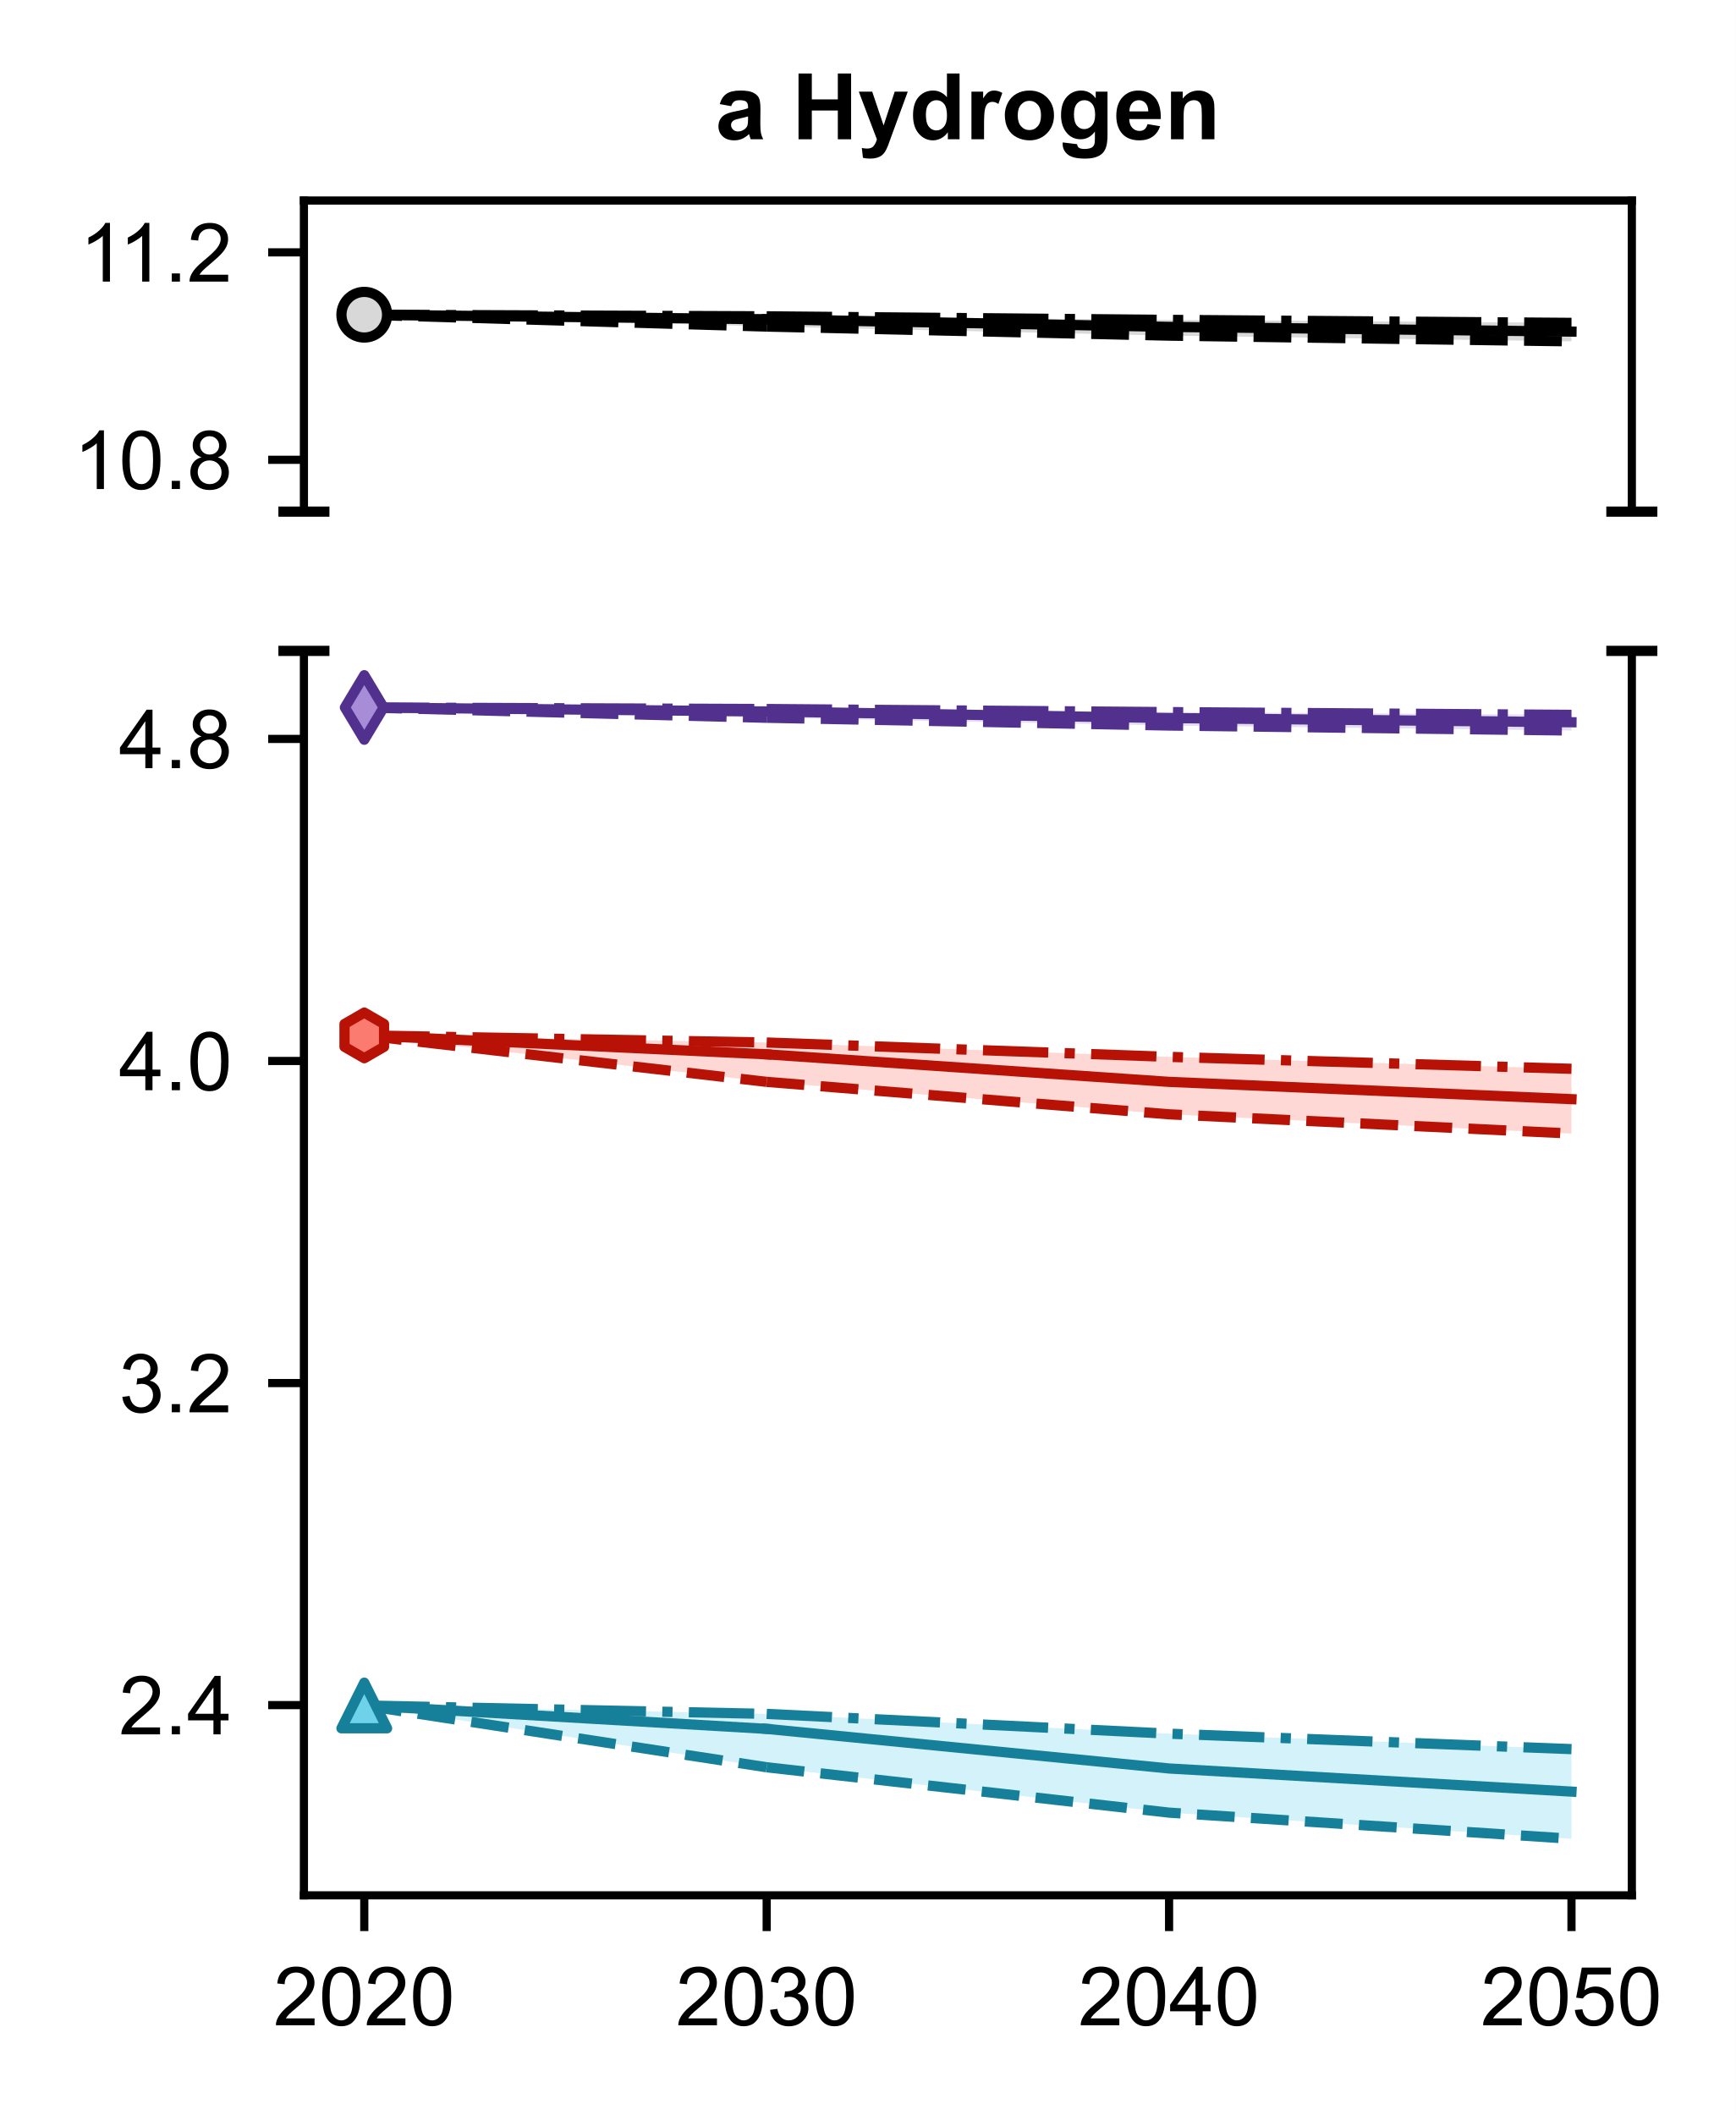
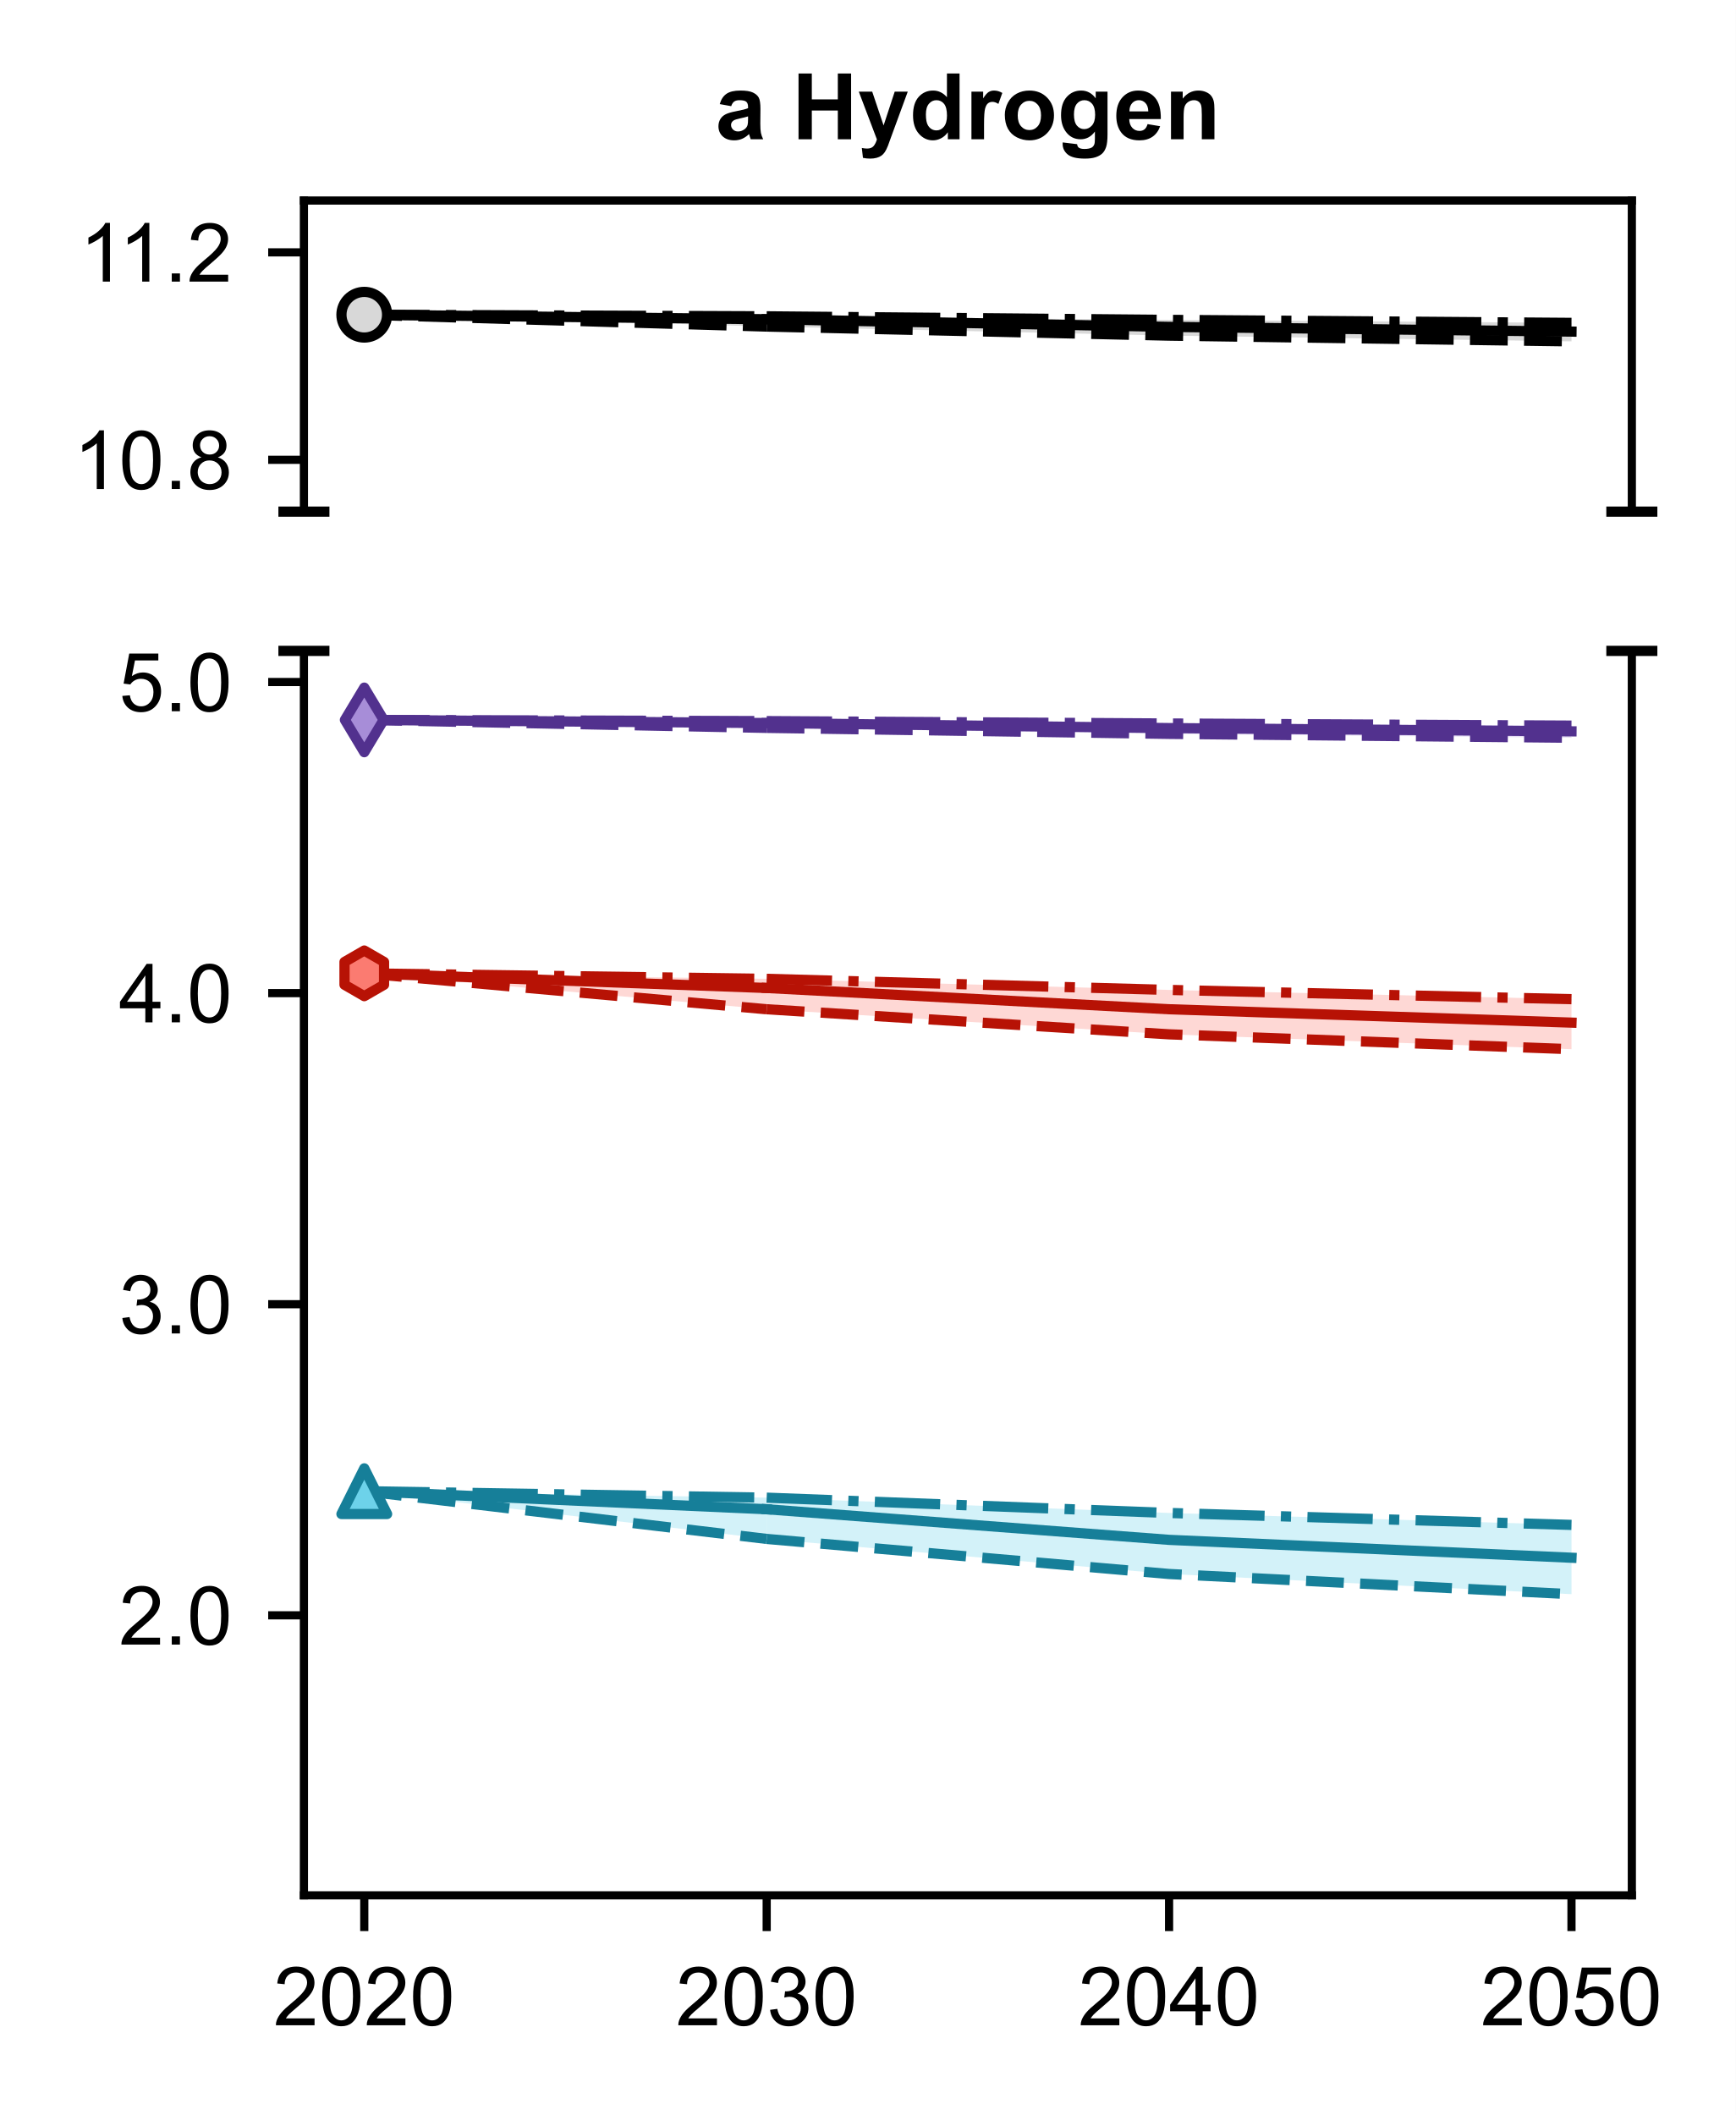
<svg xmlns="http://www.w3.org/2000/svg" xmlns:xlink="http://www.w3.org/1999/xlink" width="170.025pt" height="207.167pt" viewBox="0 0 170.025 207.167" version="1.1">
  <defs>
    <style type="text/css">*{stroke-linejoin: round; stroke-linecap: butt}</style>
  </defs>
  <g id="figure_1">
    <g id="patch_1">
      <path d="M 0 207.167  L 170.025 207.167  L 170.025 0  L 0 0  z " style="fill: #ffffff" />
    </g>
    <g id="axes_1">
      <g id="patch_2">
        <path d="M 29.769 50.116  L 159.84 50.116  L 159.84 19.642  L 29.769 19.642  z " style="fill: #ffffff" />
      </g>
      <g id="patch_3">
-         <path d="M 35.681 30.827  L 75.097 31.987  L 75.097 30.984  z " clip-path="url(#pa3b46f284c)" style="fill: #808080; opacity: 0.3" />
+         <path d="M 35.681 30.827  L 75.097 31.987  L 75.097 30.984  z " clip-path="url(#pc801624378)" style="fill: #808080; opacity: 0.3" />
      </g>
      <g id="patch_4">
-         <path d="M 75.097 31.987  L 114.512 32.875  L 114.512 31.332  L 75.097 30.984  z " clip-path="url(#pa3b46f284c)" style="fill: #808080; opacity: 0.3" />
+         <path d="M 75.097 31.987  L 114.512 32.875  L 114.512 31.332  L 75.097 30.984  z " clip-path="url(#pc801624378)" style="fill: #808080; opacity: 0.3" />
      </g>
      <g id="patch_5">
-         <path d="M 114.512 32.875  L 153.928 33.436  L 153.928 31.627  L 114.512 31.332  z " clip-path="url(#pa3b46f284c)" style="fill: #808080; opacity: 0.3" />
+         <path d="M 114.512 32.875  L 153.928 33.436  L 153.928 31.627  L 114.512 31.332  z " clip-path="url(#pc801624378)" style="fill: #808080; opacity: 0.3" />
      </g>
      <g id="line2d_1">
-         <path d="M 35.681 30.827  L 75.097 31.271  " clip-path="url(#pa3b46f284c)" style="fill: none; stroke: #000000; stroke-linecap: square" />
+         <path d="M 35.681 30.827  L 75.097 31.271  " clip-path="url(#pc801624378)" style="fill: none; stroke: #000000; stroke-linecap: square" />
      </g>
      <g id="line2d_2">
-         <path d="M 75.097 31.271  L 114.512 32.018  L 153.928 32.481  " clip-path="url(#pa3b46f284c)" style="fill: none; stroke: #000000; stroke-linecap: square" />
+         <path d="M 75.097 31.271  L 114.512 32.018  L 153.928 32.481  " clip-path="url(#pc801624378)" style="fill: none; stroke: #000000; stroke-linecap: square" />
      </g>
      <g id="line2d_3">
-         <path d="M 35.681 30.827  L 75.097 30.984  " clip-path="url(#pa3b46f284c)" style="fill: none; stroke-dasharray: 6.4,1.6,1,1.6; stroke-dashoffset: 0; stroke: #000000" />
+         <path d="M 35.681 30.827  L 75.097 30.984  " clip-path="url(#pc801624378)" style="fill: none; stroke-dasharray: 6.4,1.6,1,1.6; stroke-dashoffset: 0; stroke: #000000" />
      </g>
      <g id="line2d_4">
-         <path d="M 75.097 30.984  L 114.512 31.332  L 153.928 31.627  " clip-path="url(#pa3b46f284c)" style="fill: none; stroke-dasharray: 6.4,1.6,1,1.6; stroke-dashoffset: 0; stroke: #000000" />
+         <path d="M 75.097 30.984  L 114.512 31.332  L 153.928 31.627  " clip-path="url(#pc801624378)" style="fill: none; stroke-dasharray: 6.4,1.6,1,1.6; stroke-dashoffset: 0; stroke: #000000" />
      </g>
      <g id="line2d_5">
-         <path d="M 35.681 30.827  L 75.097 31.987  " clip-path="url(#pa3b46f284c)" style="fill: none; stroke-dasharray: 3.7,1.6; stroke-dashoffset: 0; stroke: #000000" />
+         <path d="M 35.681 30.827  L 75.097 31.987  " clip-path="url(#pc801624378)" style="fill: none; stroke-dasharray: 3.7,1.6; stroke-dashoffset: 0; stroke: #000000" />
      </g>
      <g id="line2d_6">
-         <path d="M 75.097 31.987  L 114.512 32.875  L 153.928 33.436  " clip-path="url(#pa3b46f284c)" style="fill: none; stroke-dasharray: 3.7,1.6; stroke-dashoffset: 0; stroke: #000000" />
+         <path d="M 75.097 31.987  L 114.512 32.875  L 153.928 33.436  " clip-path="url(#pc801624378)" style="fill: none; stroke-dasharray: 3.7,1.6; stroke-dashoffset: 0; stroke: #000000" />
      </g>
      <g id="matplotlib.axis_1">
        <g id="xtick_1" />
        <g id="xtick_2" />
        <g id="xtick_3" />
        <g id="xtick_4" />
      </g>
      <g id="matplotlib.axis_2">
        <g id="ytick_1">
          <g id="line2d_7">
            <defs>
-               <path id="m09d2a84b18" d="M 0 0  L -3.5 0  " style="stroke: #000000; stroke-width: 0.8" />
+               <path id="mee7c03e2ad" d="M 0 0  L -3.5 0  " style="stroke: #000000; stroke-width: 0.8" />
            </defs>
            <g>
-               <use xlink:href="#m09d2a84b18" x="29.769" y="45.037" style="stroke: #000000; stroke-width: 0.8" />
+               <use xlink:href="#mee7c03e2ad" x="29.769" y="45.037" style="stroke: #000000; stroke-width: 0.8" />
            </g>
          </g>
          <g id="text_1">
            <g transform="translate(7.2 47.89999) scale(0.08 -0.08)">
              <defs>
                <path id="ArialMT-31" d="M 2384 0  L 1822 0  L 1822 3584  Q 1619 3391 1289 3197  Q 959 3003 697 2906  L 697 3450  Q 1169 3672 1522 3987  Q 1875 4303 2022 4600  L 2384 4600  L 2384 0  z " transform="scale(0.015625)" />
                <path id="ArialMT-30" d="M 266 2259  Q 266 3072 433 3567  Q 600 4063 929 4331  Q 1259 4600 1759 4600  Q 2128 4600 2406 4451  Q 2684 4303 2865 4023  Q 3047 3744 3150 3342  Q 3253 2941 3253 2259  Q 3253 1453 3087 958  Q 2922 463 2592 192  Q 2263 -78 1759 -78  Q 1097 -78 719 397  Q 266 969 266 2259  z M 844 2259  Q 844 1131 1108 757  Q 1372 384 1759 384  Q 2147 384 2411 759  Q 2675 1134 2675 2259  Q 2675 3391 2411 3762  Q 2147 4134 1753 4134  Q 1366 4134 1134 3806  Q 844 3388 844 2259  z " transform="scale(0.015625)" />
                <path id="ArialMT-2e" d="M 581 0  L 581 641  L 1222 641  L 1222 0  L 581 0  z " transform="scale(0.015625)" />
                <path id="ArialMT-38" d="M 1131 2484  Q 781 2613 612 2850  Q 444 3088 444 3419  Q 444 3919 803 4259  Q 1163 4600 1759 4600  Q 2359 4600 2725 4251  Q 3091 3903 3091 3403  Q 3091 3084 2923 2848  Q 2756 2613 2416 2484  Q 2838 2347 3058 2040  Q 3278 1734 3278 1309  Q 3278 722 2862 322  Q 2447 -78 1769 -78  Q 1091 -78 675 323  Q 259 725 259 1325  Q 259 1772 486 2073  Q 713 2375 1131 2484  z M 1019 3438  Q 1019 3113 1228 2906  Q 1438 2700 1772 2700  Q 2097 2700 2305 2904  Q 2513 3109 2513 3406  Q 2513 3716 2298 3927  Q 2084 4138 1766 4138  Q 1444 4138 1231 3931  Q 1019 3725 1019 3438  z M 838 1322  Q 838 1081 952 856  Q 1066 631 1291 507  Q 1516 384 1775 384  Q 2178 384 2440 643  Q 2703 903 2703 1303  Q 2703 1709 2433 1975  Q 2163 2241 1756 2241  Q 1359 2241 1098 1978  Q 838 1716 838 1322  z " transform="scale(0.015625)" />
              </defs>
              <use xlink:href="#ArialMT-31" />
              <use xlink:href="#ArialMT-30" x="55.615" />
              <use xlink:href="#ArialMT-2e" x="111.23" />
              <use xlink:href="#ArialMT-38" x="139.014" />
            </g>
          </g>
        </g>
        <g id="ytick_2">
          <g id="line2d_8">
            <g>
-               <use xlink:href="#m09d2a84b18" x="29.769" y="24.721" style="stroke: #000000; stroke-width: 0.8" />
+               <use xlink:href="#mee7c03e2ad" x="29.769" y="24.721" style="stroke: #000000; stroke-width: 0.8" />
            </g>
          </g>
          <g id="text_2">
            <g transform="translate(7.79 27.58412) scale(0.08 -0.08)">
              <defs>
                <path id="ArialMT-32" d="M 3222 541  L 3222 0  L 194 0  Q 188 203 259 391  Q 375 700 629 1000  Q 884 1300 1366 1694  Q 2113 2306 2375 2664  Q 2638 3022 2638 3341  Q 2638 3675 2398 3904  Q 2159 4134 1775 4134  Q 1369 4134 1125 3890  Q 881 3647 878 3216  L 300 3275  Q 359 3922 746 4261  Q 1134 4600 1788 4600  Q 2447 4600 2831 4234  Q 3216 3869 3216 3328  Q 3216 3053 3103 2787  Q 2991 2522 2730 2228  Q 2469 1934 1863 1422  Q 1356 997 1212 845  Q 1069 694 975 541  L 3222 541  z " transform="scale(0.015625)" />
              </defs>
              <use xlink:href="#ArialMT-31" />
              <use xlink:href="#ArialMT-31" x="48.24" />
              <use xlink:href="#ArialMT-2e" x="103.855" />
              <use xlink:href="#ArialMT-32" x="131.639" />
            </g>
          </g>
        </g>
      </g>
      <g id="PathCollection_1">
        <defs>
-           <path id="m8a7ffd7e32" d="M 0 2.236  C 0.593 2.236 1.162 2 1.581 1.581  C 2 1.162 2.236 0.593 2.236 0  C 2.236 -0.593 2 -1.162 1.581 -1.581  C 1.162 -2 0.593 -2.236 0 -2.236  C -0.593 -2.236 -1.162 -2 -1.581 -1.581  C -2 -1.162 -2.236 -0.593 -2.236 0  C -2.236 0.593 -2 1.162 -1.581 1.581  C -1.162 2 -0.593 2.236 0 2.236  z " style="stroke: #000000" />
+           <path id="m87685a0493" d="M 0 2.236  C 0.593 2.236 1.162 2 1.581 1.581  C 2 1.162 2.236 0.593 2.236 0  C 2.236 -0.593 2 -1.162 1.581 -1.581  C 1.162 -2 0.593 -2.236 0 -2.236  C -0.593 -2.236 -1.162 -2 -1.581 -1.581  C -2 -1.162 -2.236 -0.593 -2.236 0  C -2.236 0.593 -2 1.162 -1.581 1.581  C -1.162 2 -0.593 2.236 0 2.236  z " style="stroke: #000000" />
        </defs>
-         <g clip-path="url(#pa3b46f284c)">
-           <use xlink:href="#m8a7ffd7e32" x="35.681" y="30.827" style="fill: #d8d8d8; stroke: #000000" />
+         <g clip-path="url(#pc801624378)">
+           <use xlink:href="#m87685a0493" x="35.681" y="30.827" style="fill: #d8d8d8; stroke: #000000" />
        </g>
      </g>
      <g id="line2d_9">
        <defs>
-           <path id="m58e7f0563a" d="M -2.5 0  L 2.5 0  " style="stroke: #000000" />
+           <path id="md34bc69a7f" d="M -2.5 0  L 2.5 0  " style="stroke: #000000" />
        </defs>
        <g>
-           <use xlink:href="#m58e7f0563a" x="29.769" y="50.116" style="stroke: #000000" />
-           <use xlink:href="#m58e7f0563a" x="159.84" y="50.116" style="stroke: #000000" />
+           <use xlink:href="#md34bc69a7f" x="29.769" y="50.116" style="stroke: #000000" />
+           <use xlink:href="#md34bc69a7f" x="159.84" y="50.116" style="stroke: #000000" />
        </g>
      </g>
      <g id="patch_6">
        <path d="M 29.769 50.116  L 29.769 19.642  " style="fill: none; stroke: #000000; stroke-width: 0.8; stroke-linejoin: miter; stroke-linecap: square" />
      </g>
      <g id="patch_7">
        <path d="M 159.84 50.116  L 159.84 19.642  " style="fill: none; stroke: #000000; stroke-width: 0.8; stroke-linejoin: miter; stroke-linecap: square" />
      </g>
      <g id="patch_8">
        <path d="M 29.769 19.642  L 159.84 19.642  " style="fill: none; stroke: #000000; stroke-width: 0.8; stroke-linejoin: miter; stroke-linecap: square" />
      </g>
      <g id="text_3">
        <g transform="translate(70.05161 13.64203) scale(0.09 -0.09)">
          <defs>
            <path id="Arial-BoldMT-61" d="M 1116 2306  L 319 2450  Q 453 2931 781 3162  Q 1109 3394 1756 3394  Q 2344 3394 2631 3255  Q 2919 3116 3036 2902  Q 3153 2688 3153 2116  L 3144 1091  Q 3144 653 3186 445  Q 3228 238 3344 0  L 2475 0  Q 2441 88 2391 259  Q 2369 338 2359 363  Q 2134 144 1878 34  Q 1622 -75 1331 -75  Q 819 -75 523 203  Q 228 481 228 906  Q 228 1188 362 1408  Q 497 1628 739 1745  Q 981 1863 1438 1950  Q 2053 2066 2291 2166  L 2291 2253  Q 2291 2506 2166 2614  Q 2041 2722 1694 2722  Q 1459 2722 1328 2630  Q 1197 2538 1116 2306  z M 2291 1594  Q 2122 1538 1756 1459  Q 1391 1381 1278 1306  Q 1106 1184 1106 997  Q 1106 813 1243 678  Q 1381 544 1594 544  Q 1831 544 2047 700  Q 2206 819 2256 991  Q 2291 1103 2291 1419  L 2291 1594  z " transform="scale(0.015625)" />
            <path id="Arial-BoldMT-20" transform="scale(0.015625)" />
            <path id="Arial-BoldMT-48" d="M 469 0  L 469 4581  L 1394 4581  L 1394 2778  L 3206 2778  L 3206 4581  L 4131 4581  L 4131 0  L 3206 0  L 3206 2003  L 1394 2003  L 1394 0  L 469 0  z " transform="scale(0.015625)" />
            <path id="Arial-BoldMT-79" d="M 44 3319  L 978 3319  L 1772 963  L 2547 3319  L 3456 3319  L 2284 125  L 2075 -453  Q 1959 -744 1854 -897  Q 1750 -1050 1614 -1145  Q 1478 -1241 1279 -1294  Q 1081 -1347 831 -1347  Q 578 -1347 334 -1294  L 256 -606  Q 463 -647 628 -647  Q 934 -647 1081 -467  Q 1228 -288 1306 -9  L 44 3319  z " transform="scale(0.015625)" />
            <path id="Arial-BoldMT-64" d="M 3503 0  L 2688 0  L 2688 488  Q 2484 203 2207 64  Q 1931 -75 1650 -75  Q 1078 -75 670 386  Q 263 847 263 1672  Q 263 2516 659 2955  Q 1056 3394 1663 3394  Q 2219 3394 2625 2931  L 2625 4581  L 3503 4581  L 3503 0  z M 1159 1731  Q 1159 1200 1306 963  Q 1519 619 1900 619  Q 2203 619 2415 876  Q 2628 1134 2628 1647  Q 2628 2219 2422 2470  Q 2216 2722 1894 2722  Q 1581 2722 1370 2473  Q 1159 2225 1159 1731  z " transform="scale(0.015625)" />
            <path id="Arial-BoldMT-72" d="M 1300 0  L 422 0  L 422 3319  L 1238 3319  L 1238 2847  Q 1447 3181 1614 3287  Q 1781 3394 1994 3394  Q 2294 3394 2572 3228  L 2300 2463  Q 2078 2606 1888 2606  Q 1703 2606 1575 2504  Q 1447 2403 1373 2137  Q 1300 1872 1300 1025  L 1300 0  z " transform="scale(0.015625)" />
            <path id="Arial-BoldMT-6f" d="M 256 1706  Q 256 2144 472 2553  Q 688 2963 1083 3178  Q 1478 3394 1966 3394  Q 2719 3394 3200 2905  Q 3681 2416 3681 1669  Q 3681 916 3195 420  Q 2709 -75 1972 -75  Q 1516 -75 1102 131  Q 688 338 472 736  Q 256 1134 256 1706  z M 1156 1659  Q 1156 1166 1390 903  Q 1625 641 1969 641  Q 2313 641 2545 903  Q 2778 1166 2778 1666  Q 2778 2153 2545 2415  Q 2313 2678 1969 2678  Q 1625 2678 1390 2415  Q 1156 2153 1156 1659  z " transform="scale(0.015625)" />
            <path id="Arial-BoldMT-67" d="M 378 -219  L 1381 -341  Q 1406 -516 1497 -581  Q 1622 -675 1891 -675  Q 2234 -675 2406 -572  Q 2522 -503 2581 -350  Q 2622 -241 2622 53  L 2622 538  Q 2228 0 1628 0  Q 959 0 569 566  Q 263 1013 263 1678  Q 263 2513 664 2953  Q 1066 3394 1663 3394  Q 2278 3394 2678 2853  L 2678 3319  L 3500 3319  L 3500 341  Q 3500 -247 3403 -537  Q 3306 -828 3131 -993  Q 2956 -1159 2664 -1253  Q 2372 -1347 1925 -1347  Q 1081 -1347 728 -1058  Q 375 -769 375 -325  Q 375 -281 378 -219  z M 1163 1728  Q 1163 1200 1367 954  Q 1572 709 1872 709  Q 2194 709 2416 961  Q 2638 1213 2638 1706  Q 2638 2222 2425 2472  Q 2213 2722 1888 2722  Q 1572 2722 1367 2476  Q 1163 2231 1163 1728  z " transform="scale(0.015625)" />
            <path id="Arial-BoldMT-65" d="M 2381 1056  L 3256 909  Q 3088 428 2723 176  Q 2359 -75 1813 -75  Q 947 -75 531 491  Q 203 944 203 1634  Q 203 2459 634 2926  Q 1066 3394 1725 3394  Q 2466 3394 2894 2905  Q 3322 2416 3303 1406  L 1103 1406  Q 1113 1016 1316 798  Q 1519 581 1822 581  Q 2028 581 2168 693  Q 2309 806 2381 1056  z M 2431 1944  Q 2422 2325 2234 2523  Q 2047 2722 1778 2722  Q 1491 2722 1303 2513  Q 1116 2303 1119 1944  L 2431 1944  z " transform="scale(0.015625)" />
            <path id="Arial-BoldMT-6e" d="M 3478 0  L 2600 0  L 2600 1694  Q 2600 2231 2544 2389  Q 2488 2547 2361 2634  Q 2234 2722 2056 2722  Q 1828 2722 1647 2597  Q 1466 2472 1398 2265  Q 1331 2059 1331 1503  L 1331 0  L 453 0  L 453 3319  L 1269 3319  L 1269 2831  Q 1703 3394 2363 3394  Q 2653 3394 2893 3289  Q 3134 3184 3257 3021  Q 3381 2859 3429 2653  Q 3478 2447 3478 2063  L 3478 0  z " transform="scale(0.015625)" />
          </defs>
          <use xlink:href="#Arial-BoldMT-61" />
          <use xlink:href="#Arial-BoldMT-20" x="55.615" />
          <use xlink:href="#Arial-BoldMT-48" x="83.398" />
          <use xlink:href="#Arial-BoldMT-79" x="155.615" />
          <use xlink:href="#Arial-BoldMT-64" x="211.23" />
          <use xlink:href="#Arial-BoldMT-72" x="272.314" />
          <use xlink:href="#Arial-BoldMT-6f" x="311.23" />
          <use xlink:href="#Arial-BoldMT-67" x="372.314" />
          <use xlink:href="#Arial-BoldMT-65" x="433.398" />
          <use xlink:href="#Arial-BoldMT-6e" x="489.014" />
        </g>
      </g>
    </g>
    <g id="axes_2">
      <g id="patch_9">
        <path d="M 29.769 185.651  L 159.84 185.651  L 159.84 63.756  L 29.769 63.756  z " style="fill: #ffffff" />
      </g>
      <g id="patch_10">
-         <path d="M 35.681 69.297  L 75.097 70.307  L 75.097 69.448  z " clip-path="url(#p18c69ba5a9)" style="fill: #a78dd8; opacity: 0.3" />
+         <path d="M 35.681 70.516  L 75.097 71.297  L 75.097 70.633  z " clip-path="url(#pa8e8c75e44)" style="fill: #a78dd8; opacity: 0.3" />
      </g>
      <g id="patch_11">
-         <path d="M 75.097 70.307  L 114.512 71.067  L 114.512 69.751  L 75.097 69.448  z " clip-path="url(#p18c69ba5a9)" style="fill: #a78dd8; opacity: 0.3" />
+         <path d="M 75.097 71.297  L 114.512 71.884  L 114.512 70.867  L 75.097 70.633  z " clip-path="url(#pa8e8c75e44)" style="fill: #a78dd8; opacity: 0.3" />
      </g>
      <g id="patch_12">
-         <path d="M 114.512 71.067  L 153.928 71.557  L 153.928 70.02  L 114.512 69.751  z " clip-path="url(#p18c69ba5a9)" style="fill: #a78dd8; opacity: 0.3" />
+         <path d="M 114.512 71.884  L 153.928 72.263  L 153.928 71.075  L 114.512 70.867  z " clip-path="url(#pa8e8c75e44)" style="fill: #a78dd8; opacity: 0.3" />
      </g>
      <g id="patch_13">
-         <path d="M 35.681 167.055  L 75.097 173.107  L 75.097 167.878  z " clip-path="url(#p18c69ba5a9)" style="fill: #6dd2ea; opacity: 0.3" />
+         <path d="M 35.681 146.063  L 75.097 150.74  L 75.097 146.699  z " clip-path="url(#pa8e8c75e44)" style="fill: #6dd2ea; opacity: 0.3" />
      </g>
      <g id="patch_14">
-         <path d="M 75.097 173.107  L 114.512 177.55  L 114.512 169.815  L 75.097 167.878  z " clip-path="url(#p18c69ba5a9)" style="fill: #6dd2ea; opacity: 0.3" />
+         <path d="M 75.097 150.74  L 114.512 154.174  L 114.512 148.197  L 75.097 146.699  z " clip-path="url(#pa8e8c75e44)" style="fill: #6dd2ea; opacity: 0.3" />
      </g>
      <g id="patch_15">
-         <path d="M 114.512 177.55  L 153.928 180.11  L 153.928 171.329  L 114.512 169.815  z " clip-path="url(#p18c69ba5a9)" style="fill: #6dd2ea; opacity: 0.3" />
+         <path d="M 114.512 154.174  L 153.928 156.152  L 153.928 149.366  L 114.512 148.197  z " clip-path="url(#pa8e8c75e44)" style="fill: #6dd2ea; opacity: 0.3" />
      </g>
      <g id="patch_16">
-         <path d="M 35.681 101.419  L 75.097 105.971  L 75.097 102.115  z " clip-path="url(#p18c69ba5a9)" style="fill: #fb7b71; opacity: 0.3" />
+         <path d="M 35.681 95.34  L 75.097 98.858  L 75.097 95.878  z " clip-path="url(#pa8e8c75e44)" style="fill: #fb7b71; opacity: 0.3" />
      </g>
      <g id="patch_17">
-         <path d="M 75.097 105.971  L 114.512 109.148  L 114.512 103.521  L 75.097 102.115  z " clip-path="url(#p18c69ba5a9)" style="fill: #fb7b71; opacity: 0.3" />
+         <path d="M 75.097 98.858  L 114.512 101.313  L 114.512 96.965  L 75.097 95.878  z " clip-path="url(#pa8e8c75e44)" style="fill: #fb7b71; opacity: 0.3" />
      </g>
      <g id="patch_18">
-         <path d="M 114.512 109.148  L 153.928 111.033  L 153.928 104.691  L 114.512 103.521  z " clip-path="url(#p18c69ba5a9)" style="fill: #fb7b71; opacity: 0.3" />
+         <path d="M 114.512 101.313  L 153.928 102.77  L 153.928 97.869  L 114.512 96.965  z " clip-path="url(#pa8e8c75e44)" style="fill: #fb7b71; opacity: 0.3" />
      </g>
      <g id="line2d_10">
-         <path d="M 35.681 69.297  L 75.097 69.694  " clip-path="url(#p18c69ba5a9)" style="fill: none; stroke: #52318e; stroke-linecap: square" />
+         <path d="M 35.681 70.516  L 75.097 70.823  " clip-path="url(#pa8e8c75e44)" style="fill: none; stroke: #52318e; stroke-linecap: square" />
      </g>
      <g id="line2d_11">
-         <path d="M 75.097 69.694  L 114.512 70.334  L 153.928 70.745  " clip-path="url(#p18c69ba5a9)" style="fill: none; stroke: #52318e; stroke-linecap: square" />
+         <path d="M 75.097 70.823  L 114.512 71.317  L 153.928 71.635  " clip-path="url(#pa8e8c75e44)" style="fill: none; stroke: #52318e; stroke-linecap: square" />
      </g>
      <g id="line2d_12">
-         <path d="M 35.681 69.297  L 75.097 69.448  " clip-path="url(#p18c69ba5a9)" style="fill: none; stroke-dasharray: 6.4,1.6,1,1.6; stroke-dashoffset: 0; stroke: #52318e" />
+         <path d="M 35.681 70.516  L 75.097 70.633  " clip-path="url(#pa8e8c75e44)" style="fill: none; stroke-dasharray: 6.4,1.6,1,1.6; stroke-dashoffset: 0; stroke: #52318e" />
      </g>
      <g id="line2d_13">
-         <path d="M 75.097 69.448  L 114.512 69.751  L 153.928 70.02  " clip-path="url(#p18c69ba5a9)" style="fill: none; stroke-dasharray: 6.4,1.6,1,1.6; stroke-dashoffset: 0; stroke: #52318e" />
+         <path d="M 75.097 70.633  L 114.512 70.867  L 153.928 71.075  " clip-path="url(#pa8e8c75e44)" style="fill: none; stroke-dasharray: 6.4,1.6,1,1.6; stroke-dashoffset: 0; stroke: #52318e" />
      </g>
      <g id="line2d_14">
-         <path d="M 35.681 69.297  L 75.097 70.307  " clip-path="url(#p18c69ba5a9)" style="fill: none; stroke-dasharray: 3.7,1.6; stroke-dashoffset: 0; stroke: #52318e" />
+         <path d="M 35.681 70.516  L 75.097 71.297  " clip-path="url(#pa8e8c75e44)" style="fill: none; stroke-dasharray: 3.7,1.6; stroke-dashoffset: 0; stroke: #52318e" />
      </g>
      <g id="line2d_15">
-         <path d="M 75.097 70.307  L 114.512 71.067  L 153.928 71.557  " clip-path="url(#p18c69ba5a9)" style="fill: none; stroke-dasharray: 3.7,1.6; stroke-dashoffset: 0; stroke: #52318e" />
+         <path d="M 75.097 71.297  L 114.512 71.884  L 153.928 72.263  " clip-path="url(#pa8e8c75e44)" style="fill: none; stroke-dasharray: 3.7,1.6; stroke-dashoffset: 0; stroke: #52318e" />
      </g>
      <g id="line2d_16">
-         <path d="M 35.681 167.055  L 75.097 169.346  " clip-path="url(#p18c69ba5a9)" style="fill: none; stroke: #167f99; stroke-linecap: square" />
+         <path d="M 35.681 146.063  L 75.097 147.834  " clip-path="url(#pa8e8c75e44)" style="fill: none; stroke: #167f99; stroke-linecap: square" />
      </g>
      <g id="line2d_17">
-         <path d="M 75.097 169.346  L 114.512 173.225  L 153.928 175.49  " clip-path="url(#p18c69ba5a9)" style="fill: none; stroke: #167f99; stroke-linecap: square" />
+         <path d="M 75.097 147.834  L 114.512 150.831  L 153.928 152.582  " clip-path="url(#pa8e8c75e44)" style="fill: none; stroke: #167f99; stroke-linecap: square" />
      </g>
      <g id="line2d_18">
-         <path d="M 35.681 167.055  L 75.097 167.878  " clip-path="url(#p18c69ba5a9)" style="fill: none; stroke-dasharray: 6.4,1.6,1,1.6; stroke-dashoffset: 0; stroke: #167f99" />
+         <path d="M 35.681 146.063  L 75.097 146.699  " clip-path="url(#pa8e8c75e44)" style="fill: none; stroke-dasharray: 6.4,1.6,1,1.6; stroke-dashoffset: 0; stroke: #167f99" />
      </g>
      <g id="line2d_19">
-         <path d="M 75.097 167.878  L 114.512 169.815  L 153.928 171.329  " clip-path="url(#p18c69ba5a9)" style="fill: none; stroke-dasharray: 6.4,1.6,1,1.6; stroke-dashoffset: 0; stroke: #167f99" />
+         <path d="M 75.097 146.699  L 114.512 148.197  L 153.928 149.366  " clip-path="url(#pa8e8c75e44)" style="fill: none; stroke-dasharray: 6.4,1.6,1,1.6; stroke-dashoffset: 0; stroke: #167f99" />
      </g>
      <g id="line2d_20">
-         <path d="M 35.681 167.055  L 75.097 173.107  " clip-path="url(#p18c69ba5a9)" style="fill: none; stroke-dasharray: 3.7,1.6; stroke-dashoffset: 0; stroke: #167f99" />
+         <path d="M 35.681 146.063  L 75.097 150.74  " clip-path="url(#pa8e8c75e44)" style="fill: none; stroke-dasharray: 3.7,1.6; stroke-dashoffset: 0; stroke: #167f99" />
      </g>
      <g id="line2d_21">
-         <path d="M 75.097 173.107  L 114.512 177.55  L 153.928 180.11  " clip-path="url(#p18c69ba5a9)" style="fill: none; stroke-dasharray: 3.7,1.6; stroke-dashoffset: 0; stroke: #167f99" />
+         <path d="M 75.097 150.74  L 114.512 154.174  L 153.928 156.152  " clip-path="url(#pa8e8c75e44)" style="fill: none; stroke-dasharray: 3.7,1.6; stroke-dashoffset: 0; stroke: #167f99" />
      </g>
      <g id="line2d_22">
-         <path d="M 35.681 101.419  L 75.097 103.274  " clip-path="url(#p18c69ba5a9)" style="fill: none; stroke: #b71205; stroke-linecap: square" />
+         <path d="M 35.681 95.34  L 75.097 96.774  " clip-path="url(#pa8e8c75e44)" style="fill: none; stroke: #b71205; stroke-linecap: square" />
      </g>
      <g id="line2d_23">
-         <path d="M 75.097 103.274  L 114.512 105.97  L 153.928 107.664  " clip-path="url(#p18c69ba5a9)" style="fill: none; stroke: #b71205; stroke-linecap: square" />
+         <path d="M 75.097 96.774  L 114.512 98.857  L 153.928 100.167  " clip-path="url(#pa8e8c75e44)" style="fill: none; stroke: #b71205; stroke-linecap: square" />
      </g>
      <g id="line2d_24">
-         <path d="M 35.681 101.419  L 75.097 102.115  " clip-path="url(#p18c69ba5a9)" style="fill: none; stroke-dasharray: 6.4,1.6,1,1.6; stroke-dashoffset: 0; stroke: #b71205" />
+         <path d="M 35.681 95.34  L 75.097 95.878  " clip-path="url(#pa8e8c75e44)" style="fill: none; stroke-dasharray: 6.4,1.6,1,1.6; stroke-dashoffset: 0; stroke: #b71205" />
      </g>
      <g id="line2d_25">
-         <path d="M 75.097 102.115  L 114.512 103.521  L 153.928 104.691  " clip-path="url(#p18c69ba5a9)" style="fill: none; stroke-dasharray: 6.4,1.6,1,1.6; stroke-dashoffset: 0; stroke: #b71205" />
+         <path d="M 75.097 95.878  L 114.512 96.965  L 153.928 97.869  " clip-path="url(#pa8e8c75e44)" style="fill: none; stroke-dasharray: 6.4,1.6,1,1.6; stroke-dashoffset: 0; stroke: #b71205" />
      </g>
      <g id="line2d_26">
-         <path d="M 35.681 101.419  L 75.097 105.971  " clip-path="url(#p18c69ba5a9)" style="fill: none; stroke-dasharray: 3.7,1.6; stroke-dashoffset: 0; stroke: #b71205" />
+         <path d="M 35.681 95.34  L 75.097 98.858  " clip-path="url(#pa8e8c75e44)" style="fill: none; stroke-dasharray: 3.7,1.6; stroke-dashoffset: 0; stroke: #b71205" />
      </g>
      <g id="line2d_27">
-         <path d="M 75.097 105.971  L 114.512 109.148  L 153.928 111.033  " clip-path="url(#p18c69ba5a9)" style="fill: none; stroke-dasharray: 3.7,1.6; stroke-dashoffset: 0; stroke: #b71205" />
+         <path d="M 75.097 98.858  L 114.512 101.313  L 153.928 102.77  " clip-path="url(#pa8e8c75e44)" style="fill: none; stroke-dasharray: 3.7,1.6; stroke-dashoffset: 0; stroke: #b71205" />
      </g>
      <g id="matplotlib.axis_3">
        <g id="xtick_5">
          <g id="line2d_28">
            <defs>
-               <path id="mf310c0c4ed" d="M 0 0  L 0 3.5  " style="stroke: #000000; stroke-width: 0.8" />
+               <path id="mfc046b1b0f" d="M 0 0  L 0 3.5  " style="stroke: #000000; stroke-width: 0.8" />
            </defs>
            <g>
-               <use xlink:href="#mf310c0c4ed" x="35.681" y="185.651" style="stroke: #000000; stroke-width: 0.8" />
+               <use xlink:href="#mfc046b1b0f" x="35.681" y="185.651" style="stroke: #000000; stroke-width: 0.8" />
            </g>
          </g>
          <g id="text_4">
            <g transform="translate(26.78358 198.3773) scale(0.08 -0.08)">
              <use xlink:href="#ArialMT-32" />
              <use xlink:href="#ArialMT-30" x="55.615" />
              <use xlink:href="#ArialMT-32" x="111.23" />
              <use xlink:href="#ArialMT-30" x="166.846" />
            </g>
          </g>
        </g>
        <g id="xtick_6">
          <g id="line2d_29">
            <g>
-               <use xlink:href="#mf310c0c4ed" x="75.097" y="185.651" style="stroke: #000000; stroke-width: 0.8" />
+               <use xlink:href="#mfc046b1b0f" x="75.097" y="185.651" style="stroke: #000000; stroke-width: 0.8" />
            </g>
          </g>
          <g id="text_5">
            <g transform="translate(66.19914 198.3773) scale(0.08 -0.08)">
              <defs>
                <path id="ArialMT-33" d="M 269 1209  L 831 1284  Q 928 806 1161 595  Q 1394 384 1728 384  Q 2125 384 2398 659  Q 2672 934 2672 1341  Q 2672 1728 2419 1979  Q 2166 2231 1775 2231  Q 1616 2231 1378 2169  L 1441 2663  Q 1497 2656 1531 2656  Q 1891 2656 2178 2843  Q 2466 3031 2466 3422  Q 2466 3731 2256 3934  Q 2047 4138 1716 4138  Q 1388 4138 1169 3931  Q 950 3725 888 3313  L 325 3413  Q 428 3978 793 4289  Q 1159 4600 1703 4600  Q 2078 4600 2393 4439  Q 2709 4278 2876 4000  Q 3044 3722 3044 3409  Q 3044 3113 2884 2869  Q 2725 2625 2413 2481  Q 2819 2388 3044 2092  Q 3269 1797 3269 1353  Q 3269 753 2831 336  Q 2394 -81 1725 -81  Q 1122 -81 723 278  Q 325 638 269 1209  z " transform="scale(0.015625)" />
              </defs>
              <use xlink:href="#ArialMT-32" />
              <use xlink:href="#ArialMT-30" x="55.615" />
              <use xlink:href="#ArialMT-33" x="111.23" />
              <use xlink:href="#ArialMT-30" x="166.846" />
            </g>
          </g>
        </g>
        <g id="xtick_7">
          <g id="line2d_30">
            <g>
-               <use xlink:href="#mf310c0c4ed" x="114.512" y="185.651" style="stroke: #000000; stroke-width: 0.8" />
+               <use xlink:href="#mfc046b1b0f" x="114.512" y="185.651" style="stroke: #000000; stroke-width: 0.8" />
            </g>
          </g>
          <g id="text_6">
            <g transform="translate(105.6147 198.3773) scale(0.08 -0.08)">
              <defs>
                <path id="ArialMT-34" d="M 2069 0  L 2069 1097  L 81 1097  L 81 1613  L 2172 4581  L 2631 4581  L 2631 1613  L 3250 1613  L 3250 1097  L 2631 1097  L 2631 0  L 2069 0  z M 2069 1613  L 2069 3678  L 634 1613  L 2069 1613  z " transform="scale(0.015625)" />
              </defs>
              <use xlink:href="#ArialMT-32" />
              <use xlink:href="#ArialMT-30" x="55.615" />
              <use xlink:href="#ArialMT-34" x="111.23" />
              <use xlink:href="#ArialMT-30" x="166.846" />
            </g>
          </g>
        </g>
        <g id="xtick_8">
          <g id="line2d_31">
            <g>
-               <use xlink:href="#mf310c0c4ed" x="153.928" y="185.651" style="stroke: #000000; stroke-width: 0.8" />
+               <use xlink:href="#mfc046b1b0f" x="153.928" y="185.651" style="stroke: #000000; stroke-width: 0.8" />
            </g>
          </g>
          <g id="text_7">
            <g transform="translate(145.0303 198.3773) scale(0.08 -0.08)">
              <defs>
                <path id="ArialMT-35" d="M 266 1200  L 856 1250  Q 922 819 1161 601  Q 1400 384 1738 384  Q 2144 384 2425 690  Q 2706 997 2706 1503  Q 2706 1984 2436 2262  Q 2166 2541 1728 2541  Q 1456 2541 1237 2417  Q 1019 2294 894 2097  L 366 2166  L 809 4519  L 3088 4519  L 3088 3981  L 1259 3981  L 1013 2750  Q 1425 3038 1878 3038  Q 2478 3038 2890 2622  Q 3303 2206 3303 1553  Q 3303 931 2941 478  Q 2500 -78 1738 -78  Q 1113 -78 717 272  Q 322 622 266 1200  z " transform="scale(0.015625)" />
              </defs>
              <use xlink:href="#ArialMT-32" />
              <use xlink:href="#ArialMT-30" x="55.615" />
              <use xlink:href="#ArialMT-35" x="111.23" />
              <use xlink:href="#ArialMT-30" x="166.846" />
            </g>
          </g>
        </g>
      </g>
      <g id="matplotlib.axis_4">
        <g id="ytick_3">
          <g id="line2d_32">
            <g>
-               <use xlink:href="#m09d2a84b18" x="29.769" y="167.018" style="stroke: #000000; stroke-width: 0.8" />
+               <use xlink:href="#mee7c03e2ad" x="29.769" y="158.225" style="stroke: #000000; stroke-width: 0.8" />
            </g>
          </g>
          <g id="text_8">
-             <g transform="translate(11.64875 169.8816) scale(0.08 -0.08)">
+             <g transform="translate(11.64875 161.0877) scale(0.08 -0.08)">
              <use xlink:href="#ArialMT-32" />
              <use xlink:href="#ArialMT-2e" x="55.615" />
-               <use xlink:href="#ArialMT-34" x="83.398" />
+               <use xlink:href="#ArialMT-30" x="83.398" />
            </g>
          </g>
        </g>
        <g id="ytick_4">
          <g id="line2d_33">
            <g>
-               <use xlink:href="#m09d2a84b18" x="29.769" y="135.472" style="stroke: #000000; stroke-width: 0.8" />
+               <use xlink:href="#mee7c03e2ad" x="29.769" y="127.751" style="stroke: #000000; stroke-width: 0.8" />
            </g>
          </g>
          <g id="text_9">
-             <g transform="translate(11.64875 138.335) scale(0.08 -0.08)">
+             <g transform="translate(11.64875 130.6139) scale(0.08 -0.08)">
              <use xlink:href="#ArialMT-33" />
              <use xlink:href="#ArialMT-2e" x="55.615" />
-               <use xlink:href="#ArialMT-32" x="83.398" />
+               <use xlink:href="#ArialMT-30" x="83.398" />
            </g>
          </g>
        </g>
        <g id="ytick_5">
          <g id="line2d_34">
            <g>
-               <use xlink:href="#m09d2a84b18" x="29.769" y="103.925" style="stroke: #000000; stroke-width: 0.8" />
+               <use xlink:href="#mee7c03e2ad" x="29.769" y="97.277" style="stroke: #000000; stroke-width: 0.8" />
            </g>
          </g>
          <g id="text_10">
-             <g transform="translate(11.64875 106.7885) scale(0.08 -0.08)">
+             <g transform="translate(11.64875 100.1401) scale(0.08 -0.08)">
              <use xlink:href="#ArialMT-34" />
              <use xlink:href="#ArialMT-2e" x="55.615" />
              <use xlink:href="#ArialMT-30" x="83.398" />
            </g>
          </g>
        </g>
        <g id="ytick_6">
          <g id="line2d_35">
            <g>
-               <use xlink:href="#m09d2a84b18" x="29.769" y="72.379" style="stroke: #000000; stroke-width: 0.8" />
+               <use xlink:href="#mee7c03e2ad" x="29.769" y="66.803" style="stroke: #000000; stroke-width: 0.8" />
            </g>
          </g>
          <g id="text_11">
-             <g transform="translate(11.64875 75.242) scale(0.08 -0.08)">
-               <use xlink:href="#ArialMT-34" />
+             <g transform="translate(11.64875 69.66633) scale(0.08 -0.08)">
+               <use xlink:href="#ArialMT-35" />
              <use xlink:href="#ArialMT-2e" x="55.615" />
-               <use xlink:href="#ArialMT-38" x="83.398" />
+               <use xlink:href="#ArialMT-30" x="83.398" />
            </g>
          </g>
        </g>
      </g>
      <g id="PathCollection_2">
        <defs>
-           <path id="m8ce89a83ec" d="M -0 3.162  L 1.897 0  L 0 -3.162  L -1.897 -0  z " style="stroke: #52318e" />
+           <path id="m08c0e38644" d="M -0 3.162  L 1.897 0  L 0 -3.162  L -1.897 -0  z " style="stroke: #52318e" />
        </defs>
-         <g clip-path="url(#p18c69ba5a9)">
-           <use xlink:href="#m8ce89a83ec" x="35.681" y="69.297" style="fill: #a78dd8; stroke: #52318e" />
+         <g clip-path="url(#pa8e8c75e44)">
+           <use xlink:href="#m08c0e38644" x="35.681" y="70.516" style="fill: #a78dd8; stroke: #52318e" />
        </g>
      </g>
      <g id="PathCollection_3">
        <defs>
-           <path id="m6a563550f6" d="M 0 -2.236  L -2.236 2.236  L 2.236 2.236  z " style="stroke: #167f99" />
+           <path id="ma9e0474f97" d="M 0 -2.236  L -2.236 2.236  L 2.236 2.236  z " style="stroke: #167f99" />
        </defs>
-         <g clip-path="url(#p18c69ba5a9)">
-           <use xlink:href="#m6a563550f6" x="35.681" y="167.055" style="fill: #6dd2ea; stroke: #167f99" />
+         <g clip-path="url(#pa8e8c75e44)">
+           <use xlink:href="#ma9e0474f97" x="35.681" y="146.063" style="fill: #6dd2ea; stroke: #167f99" />
        </g>
      </g>
      <g id="PathCollection_4">
        <defs>
-           <path id="m4ec031e6e0" d="M 0 -2.236  L -1.936 -1.118  L -1.936 1.118  L -0 2.236  L 1.936 1.118  L 1.936 -1.118  z " style="stroke: #b71205" />
+           <path id="mf36c2195c1" d="M 0 -2.236  L -1.936 -1.118  L -1.936 1.118  L -0 2.236  L 1.936 1.118  L 1.936 -1.118  z " style="stroke: #b71205" />
        </defs>
-         <g clip-path="url(#p18c69ba5a9)">
-           <use xlink:href="#m4ec031e6e0" x="35.681" y="101.419" style="fill: #fb7b71; stroke: #b71205" />
+         <g clip-path="url(#pa8e8c75e44)">
+           <use xlink:href="#mf36c2195c1" x="35.681" y="95.34" style="fill: #fb7b71; stroke: #b71205" />
        </g>
      </g>
      <g id="line2d_36">
        <g>
-           <use xlink:href="#m58e7f0563a" x="29.769" y="63.756" style="stroke: #000000" />
-           <use xlink:href="#m58e7f0563a" x="159.84" y="63.756" style="stroke: #000000" />
+           <use xlink:href="#md34bc69a7f" x="29.769" y="63.756" style="stroke: #000000" />
+           <use xlink:href="#md34bc69a7f" x="159.84" y="63.756" style="stroke: #000000" />
        </g>
      </g>
      <g id="patch_19">
        <path d="M 29.769 185.651  L 29.769 63.756  " style="fill: none; stroke: #000000; stroke-width: 0.8; stroke-linejoin: miter; stroke-linecap: square" />
      </g>
      <g id="patch_20">
        <path d="M 159.84 185.651  L 159.84 63.756  " style="fill: none; stroke: #000000; stroke-width: 0.8; stroke-linejoin: miter; stroke-linecap: square" />
      </g>
      <g id="patch_21">
        <path d="M 29.769 185.651  L 159.84 185.651  " style="fill: none; stroke: #000000; stroke-width: 0.8; stroke-linejoin: miter; stroke-linecap: square" />
      </g>
    </g>
  </g>
  <defs>
-     <clipPath id="pa3b46f284c">
+     <clipPath id="pc801624378">
      <rect x="29.769" y="19.642" width="130.071" height="30.474" />
    </clipPath>
-     <clipPath id="p18c69ba5a9">
+     <clipPath id="pa8e8c75e44">
      <rect x="29.769" y="63.756" width="130.071" height="121.895" />
    </clipPath>
  </defs>
</svg>
